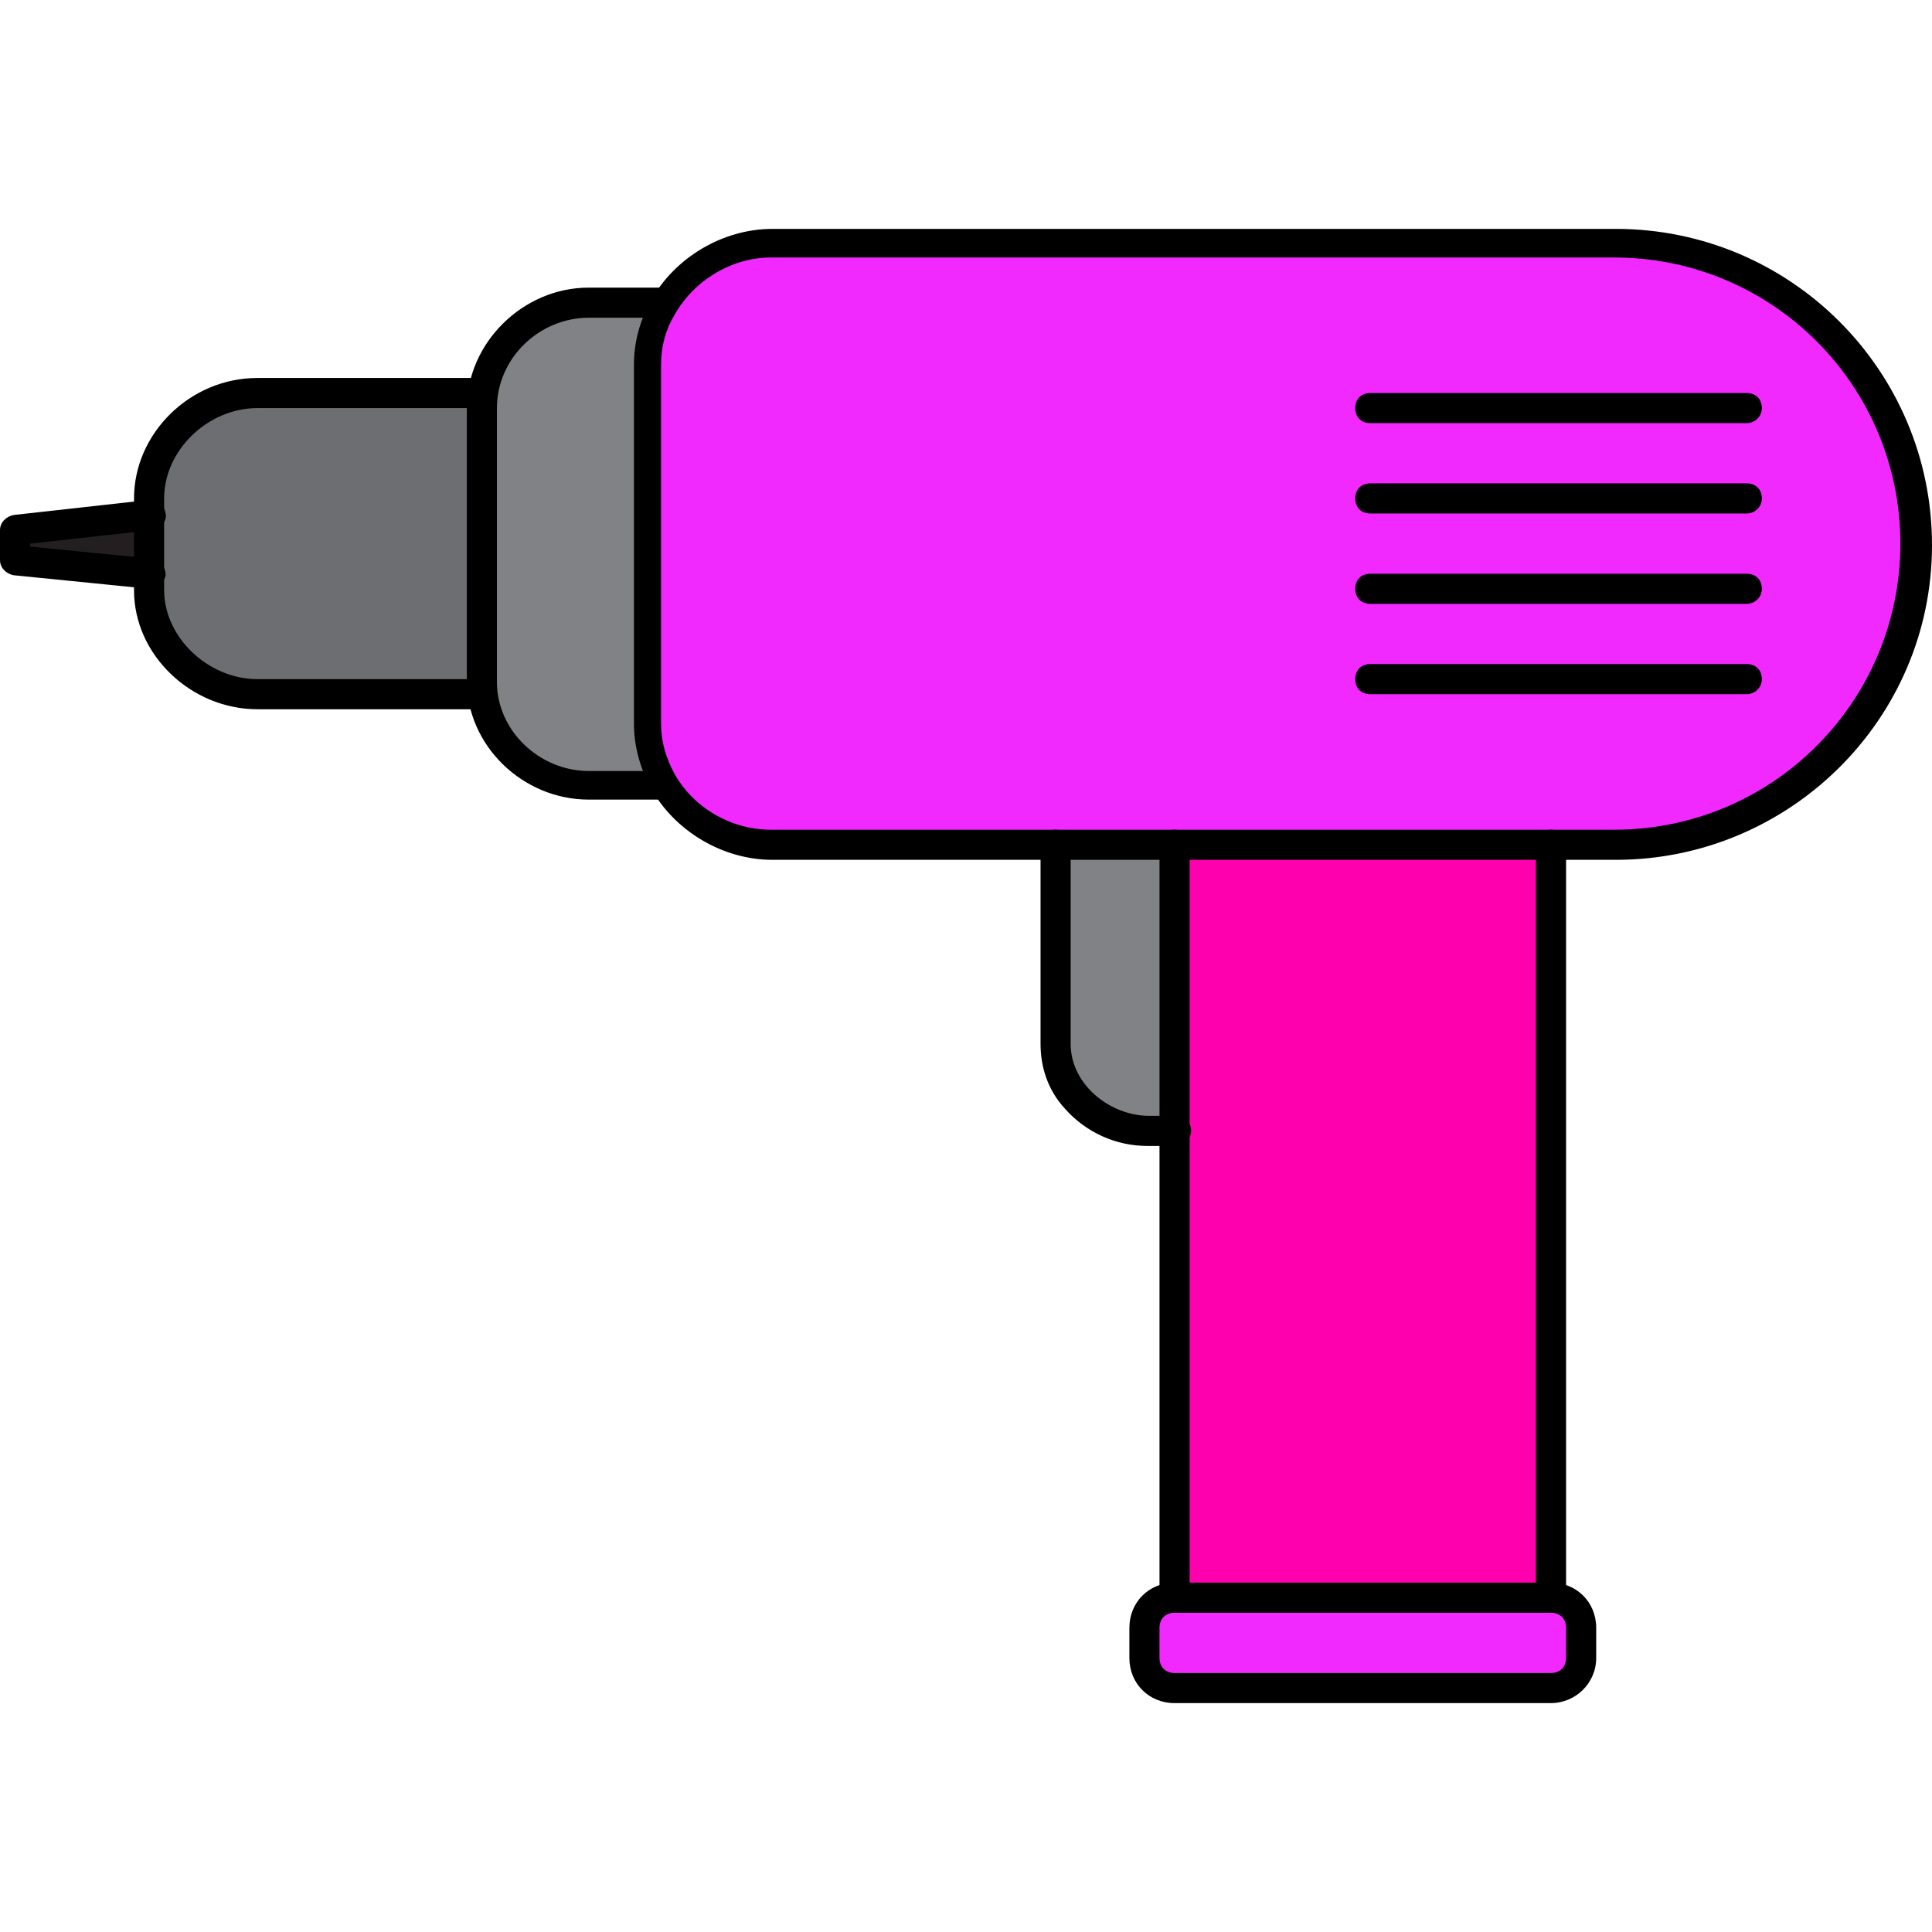
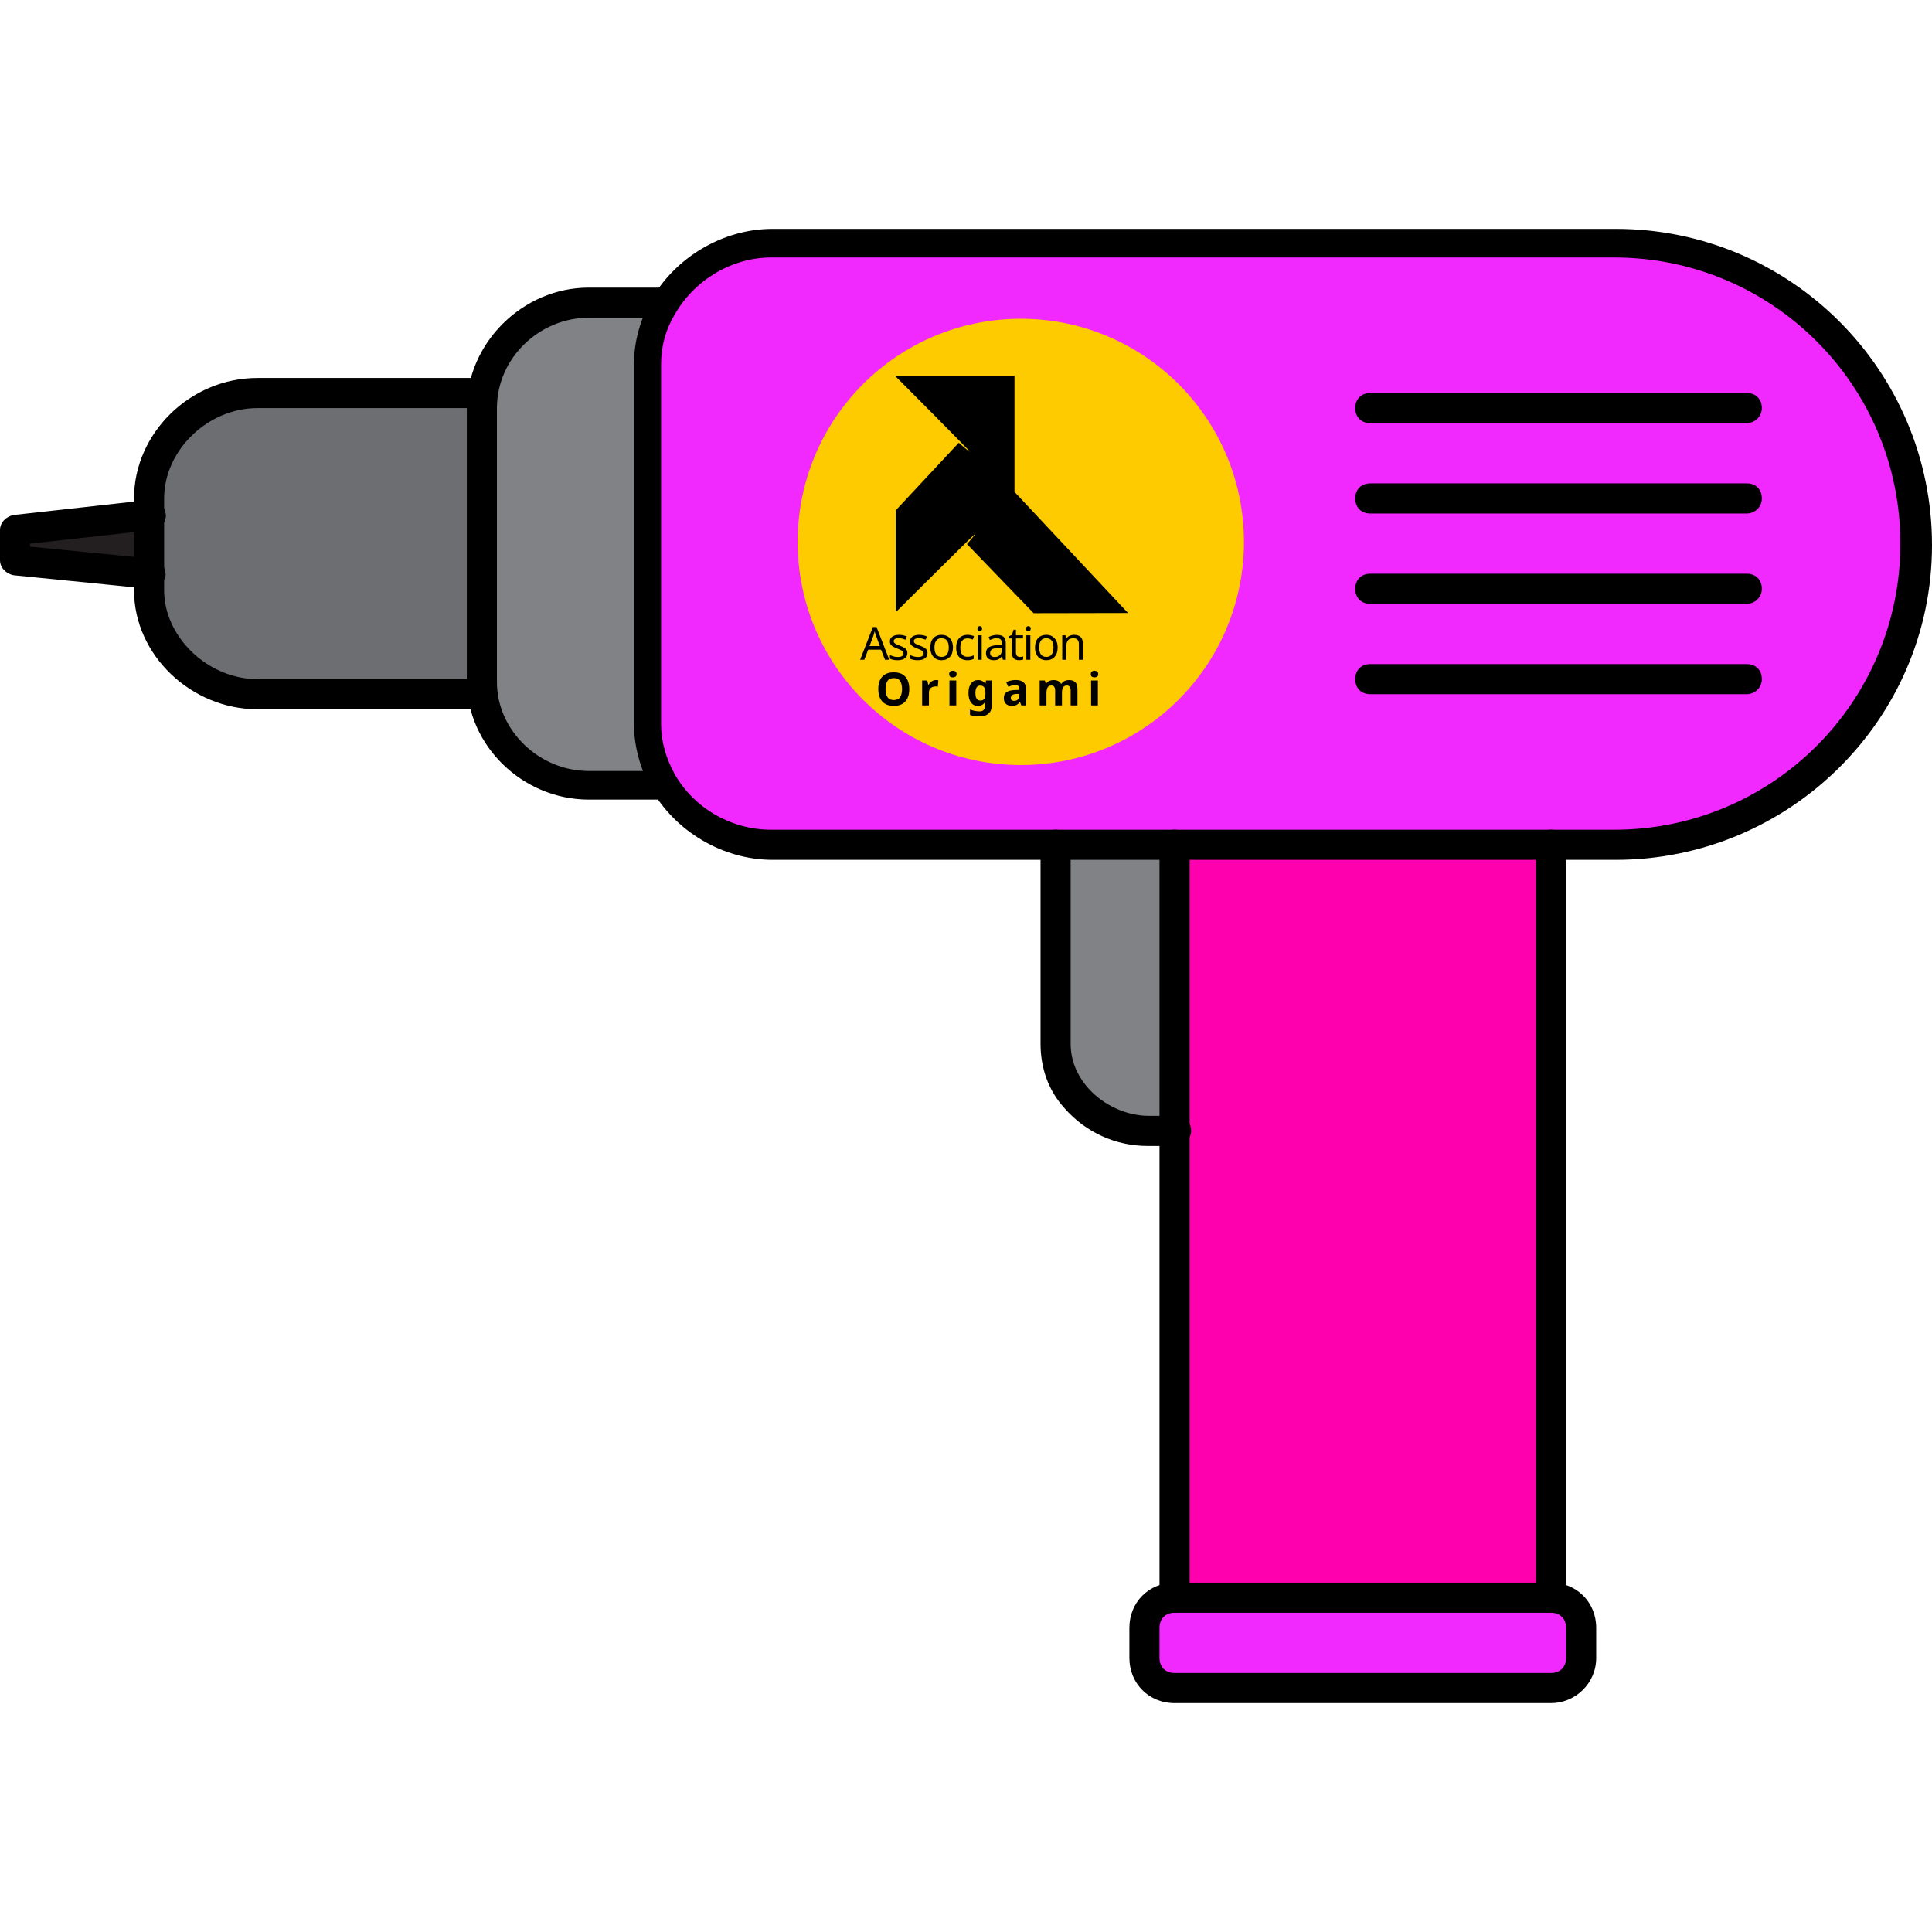
<svg xmlns="http://www.w3.org/2000/svg" height="800px" width="800px" version="1.1" id="Layer_1" viewBox="0 0 513.2 513.2" xml:space="preserve" fill="#000000">
+   <defs id="defs17">
+     <rect x="77.124" y="63.827" width="577.989" height="395.373" id="rect2" />
+     <rect x="196.828" y="142.92" width="289.6" height="201.843" id="rect1" />
+   </defs>
  <g id="SVGRepo_bgCarrier" stroke-width="0" />
  <g id="SVGRepo_tracerCarrier" stroke-linecap="round" stroke-linejoin="round" />
  <g id="SVGRepo_iconCarrier">
-     <path style="fill:#f129ff;" d="M412,424.4c4.4,0,8,3.6,8,8v8c0,4.4-3.6,8-8,8H312c-4.4,0-8-3.6-8-8v-8c0-4.4,3.6-8,8-8H412z" />
-     <polygon style="fill:#ff00ae;" points="412,224.4 412,424.4 312,424.4 312,300.4 312,291.6 312,224.4 " />
-     <path style="fill:#808285;" d="M312,224.4h-32v52.8c0,5.6,2,10.4,5.6,14.4c4.8,5.2,11.6,8.8,19.2,8.8h7.2v-8.8l0,0V224.4z" />
-     <path style="fill:#f129ff;" d="M429.2,64.4H204.8c-12.4,0-23.2,7.2-29.2,17.2c-2.4,4.4-4,9.6-4,15.2v95.6c0,5.6,1.6,10.4,4,15.2 c5.6,10,16.8,17.2,29.2,17.2h74.8h32h100h17.2c44,0,80-36,80-80S473.2,64.4,429.2,64.4z" />
-     <path style="fill:#808285;" d="M176,208.4h-19.6c-15.2,0-28.4-12.4-28.4-27.6v-72.4c0-15.2,13.2-28,28.4-28H176v1.2 c-2.4,4.4-4,9.6-4,15.2v95.6c0,5.6,1.6,10.4,4,15.2V208.4z" />
-     <path style="fill:#6D6E71;" d="M128,184.4H68.4c-15.2,0-28.8-12.4-28.8-27.6v-4.4h0.8l-0.4-16h-0.4v-4c0-15.2,13.6-28,28.8-28h59.2 v4v72.8v3.2H128z" />
-     <polygon style="fill:#231F20;" points="40,136.4 40,152.4 4,148.4 4,140.4 " />
-     <path d="M40,156.4h-0.4l-36-3.6c-2-0.4-3.6-2-3.6-4v-8c0-2,1.6-3.6,3.6-4l36-4c2-0.4,4,1.2,4.4,3.6c0.4,2-1.2,4-3.6,4.4L8,144.4v0.8 l32.4,3.2c2,0.4,3.6,2,3.6,4.4C43.6,154.8,42,156.4,40,156.4z" />
-     <path d="M128,188.4H68.4c-17.6,0-32.8-14.4-32.8-31.6v-24.4c0-17.2,14.8-32,32.8-32h59.2c2.4,0,4,1.6,4,4s-1.6,4-4,4H68.4 c-13.2,0-24.8,11.2-24.8,24v24.4c0,12.4,11.6,23.6,24.8,23.6h59.2c2.4,0,4,1.6,4,4S130,188.4,128,188.4z" />
-     <path d="M176,212.4h-19.6c-17.6,0-32.4-14.4-32.4-31.6v-72.4c0-17.2,14.8-32,32.4-32H176c2.4,0,4,1.6,4,4s-1.6,4-4,4h-19.6 c-13.2,0-24.4,10.8-24.4,24v72.8c0,12.8,11.2,23.6,24.4,23.6H176c2.4,0,4,1.6,4,4S178,212.4,176,212.4z" />
-     <path d="M429.2,228.4h-224c-13.2,0-26-7.6-32.4-19.2c-2.8-5.2-4.4-11.2-4.4-16.8V96.8c0-6,1.6-11.6,4.4-16.8 c6.4-11.6,19.2-19.2,32.4-19.2h224c46.4,0,84,37.6,84,84S475.2,228.4,429.2,228.4z M204.8,68.4c-10.4,0-20.4,6-25.6,15.2 c-2.4,4-3.6,8.4-3.6,13.2v95.6c0,4.4,1.2,8.8,3.6,13.2c5.2,9.2,15.2,14.8,25.6,14.8h224c42,0,76-34,76-76s-34-76-76-76H204.8z" />
-     <path d="M312,304.4h-7.2c-8.4,0-16.4-3.6-22-10c-4.4-4.8-6.4-10.8-6.4-17.2v-52.8c0-2.4,1.6-4,4-4s4,1.6,4,4v52.8 c0,4.4,1.6,8.4,4.8,12c4,4.4,10,7.2,16,7.2h7.2c2.4,0,4,1.6,4,4S314,304.4,312,304.4z" />
-     <path d="M464,160.4H364c-2.4,0-4-1.6-4-4s1.6-4,4-4h100c2.4,0,4,1.6,4,4S466,160.4,464,160.4z" />
-     <path d="M412,428.4c-2.4,0-4-1.6-4-4v-200c0-2.4,1.6-4,4-4s4,1.6,4,4v200C416,426.8,414,428.4,412,428.4z" />
-     <path d="M312,428.4c-2.4,0-4-1.6-4-4v-200c0-2.4,1.6-4,4-4s4,1.6,4,4v200C316,426.8,314,428.4,312,428.4z" />
-     <path d="M412,452.4H312c-6.8,0-12-5.2-12-12v-8c0-6.8,5.2-12,12-12h100c6.8,0,12,5.2,12,12v8C424,447.2,418.4,452.4,412,452.4z M312,428.4c-2.4,0-4,1.6-4,4v8c0,2.4,1.6,4,4,4h100c2.4,0,4-1.6,4-4v-8c0-2.4-1.6-4-4-4H312z" />
-     <path d="M464,112.4H364c-2.4,0-4-1.6-4-4s1.6-4,4-4h100c2.4,0,4,1.6,4,4S466,112.4,464,112.4z" />
-     <path d="M464,136.4H364c-2.4,0-4-1.6-4-4s1.6-4,4-4h100c2.4,0,4,1.6,4,4S466,136.4,464,136.4z" />
-     <path d="M464,184.4H364c-2.4,0-4-1.6-4-4s1.6-4,4-4h100c2.4,0,4,1.6,4,4S466,184.4,464,184.4z" />
+     <path style="fill:#f129ff;" d="M412,424.4c4.4,0,8,3.6,8,8v8c0,4.4-3.6,8-8,8H312c-4.4,0-8-3.6-8-8v-8c0-4.4,3.6-8,8-8H412z" id="path1" />
+     <polygon style="fill:#ff00ae;" points="412,224.4 412,424.4 312,424.4 312,300.4 312,291.6 312,224.4 " id="polygon1" />
+     <path style="fill:#808285;" d="M312,224.4h-32v52.8c0,5.6,2,10.4,5.6,14.4c4.8,5.2,11.6,8.8,19.2,8.8h7.2v-8.8l0,0V224.4z" id="path2" />
+     <path style="fill:#f129ff;" d="M429.2,64.4H204.8c-12.4,0-23.2,7.2-29.2,17.2c-2.4,4.4-4,9.6-4,15.2v95.6c0,5.6,1.6,10.4,4,15.2 c5.6,10,16.8,17.2,29.2,17.2h74.8h32h100h17.2c44,0,80-36,80-80S473.2,64.4,429.2,64.4z" id="path3" />
+     <path style="fill:#808285;" d="M176,208.4h-19.6c-15.2,0-28.4-12.4-28.4-27.6v-72.4c0-15.2,13.2-28,28.4-28H176v1.2 c-2.4,4.4-4,9.6-4,15.2v95.6c0,5.6,1.6,10.4,4,15.2V208.4z" id="path4" />
+     <path style="fill:#6D6E71;" d="M128,184.4H68.4c-15.2,0-28.8-12.4-28.8-27.6v-4.4h0.8l-0.4-16h-0.4v-4c0-15.2,13.6-28,28.8-28h59.2 v4v72.8v3.2H128z" id="path5" />
+     <polygon style="fill:#231F20;" points="40,136.4 40,152.4 4,148.4 4,140.4 " id="polygon5" />
+     <path d="M40,156.4h-0.4l-36-3.6c-2-0.4-3.6-2-3.6-4v-8c0-2,1.6-3.6,3.6-4l36-4c2-0.4,4,1.2,4.4,3.6c0.4,2-1.2,4-3.6,4.4L8,144.4v0.8 l32.4,3.2c2,0.4,3.6,2,3.6,4.4C43.6,154.8,42,156.4,40,156.4z" id="path6" />
+     <path d="M128,188.4H68.4c-17.6,0-32.8-14.4-32.8-31.6v-24.4c0-17.2,14.8-32,32.8-32h59.2c2.4,0,4,1.6,4,4s-1.6,4-4,4H68.4 c-13.2,0-24.8,11.2-24.8,24v24.4c0,12.4,11.6,23.6,24.8,23.6h59.2c2.4,0,4,1.6,4,4S130,188.4,128,188.4z" id="path7" />
+     <path d="M176,212.4h-19.6c-17.6,0-32.4-14.4-32.4-31.6v-72.4c0-17.2,14.8-32,32.4-32H176c2.4,0,4,1.6,4,4s-1.6,4-4,4h-19.6 c-13.2,0-24.4,10.8-24.4,24v72.8c0,12.8,11.2,23.6,24.4,23.6H176c2.4,0,4,1.6,4,4S178,212.4,176,212.4z" id="path8" />
+     <path d="M429.2,228.4h-224c-13.2,0-26-7.6-32.4-19.2c-2.8-5.2-4.4-11.2-4.4-16.8V96.8c0-6,1.6-11.6,4.4-16.8 c6.4-11.6,19.2-19.2,32.4-19.2h224c46.4,0,84,37.6,84,84S475.2,228.4,429.2,228.4z M204.8,68.4c-10.4,0-20.4,6-25.6,15.2 c-2.4,4-3.6,8.4-3.6,13.2v95.6c0,4.4,1.2,8.8,3.6,13.2c5.2,9.2,15.2,14.8,25.6,14.8h224c42,0,76-34,76-76s-34-76-76-76H204.8z" id="path9" />
+     <path d="M312,304.4h-7.2c-8.4,0-16.4-3.6-22-10c-4.4-4.8-6.4-10.8-6.4-17.2v-52.8c0-2.4,1.6-4,4-4s4,1.6,4,4v52.8 c0,4.4,1.6,8.4,4.8,12c4,4.4,10,7.2,16,7.2h7.2c2.4,0,4,1.6,4,4S314,304.4,312,304.4z" id="path10" />
+     <path d="M464,160.4H364c-2.4,0-4-1.6-4-4s1.6-4,4-4h100c2.4,0,4,1.6,4,4S466,160.4,464,160.4z" id="path11" />
+     <path d="M412,428.4c-2.4,0-4-1.6-4-4v-200c0-2.4,1.6-4,4-4s4,1.6,4,4v200C416,426.8,414,428.4,412,428.4z" id="path12" />
+     <path d="M312,428.4c-2.4,0-4-1.6-4-4v-200c0-2.4,1.6-4,4-4s4,1.6,4,4v200C316,426.8,314,428.4,312,428.4z" id="path13" />
+     <path d="M412,452.4H312c-6.8,0-12-5.2-12-12v-8c0-6.8,5.2-12,12-12h100c6.8,0,12,5.2,12,12v8C424,447.2,418.4,452.4,412,452.4z M312,428.4c-2.4,0-4,1.6-4,4v8c0,2.4,1.6,4,4,4h100c2.4,0,4-1.6,4-4v-8c0-2.4-1.6-4-4-4H312z" id="path14" />
+     <path d="M464,112.4H364c-2.4,0-4-1.6-4-4s1.6-4,4-4h100c2.4,0,4,1.6,4,4S466,112.4,464,112.4z" id="path15" />
+     <path d="M464,136.4H364c-2.4,0-4-1.6-4-4s1.6-4,4-4h100c2.4,0,4,1.6,4,4S466,136.4,464,136.4z" id="path16" />
+     <path d="M464,184.4H364c-2.4,0-4-1.6-4-4s1.6-4,4-4h100c2.4,0,4,1.6,4,4S466,184.4,464,184.4z" id="path17" />
+   </g>
+   <g id="g4" transform="matrix(0.4854058,0,0,0.4854058,211.2373,84.24414)">
+     <g id="g3">
+       <circle style="opacity:1;fill:#fdcb00;fill-opacity:1;stroke:none;stroke-width:17.378;stroke-linecap:square;stroke-dashoffset:1.002;paint-order:fill markers stroke" id="path2-5" cx="123.443" cy="123" r="122.114" />
+     </g>
+     <path style="fill:#000000" d="m 93.992,124.19 c 0,0 4.804,-5.459 4.574,-5.689 C 98.336,118.271 55,161.484 55,161.484 V 105.732 L 89.5,68.743 c 0,0 5.732,5.121 5.999,4.854 C 95.765,73.331 54.516,32 54.516,32 H 120 V 95.635 L 182.118,161.902 130.469,162 Z" id="path1-3" />
+     <text xml:space="preserve" style="font-style:normal;font-variant:normal;font-weight:bold;font-stretch:normal;font-size:24.973px;line-height:1;font-family:Montserrat;-inkscape-font-specification:'Montserrat Bold';text-align:center;writing-mode:lr-tb;direction:ltr;text-anchor:middle;fill:#000000;fill-opacity:1;stroke-width:11.143;stroke-linecap:square;stroke-dashoffset:1.002;paint-order:fill markers stroke" x="120.204" y="187.496" id="text3">
+       <tspan id="tspan2" x="120.204" y="187.496" style="font-style:normal;font-variant:normal;font-weight:300;font-stretch:normal;line-height:1;font-family:Montserrat;-inkscape-font-specification:'Montserrat Light';letter-spacing:-0.953px;stroke-width:11.143">Association</tspan>
+       <tspan x="122.014" y="212.468" id="tspan3" style="font-style:normal;font-variant:normal;font-weight:900;font-stretch:normal;line-height:1;font-family:Montserrat;-inkscape-font-specification:'Montserrat Heavy';letter-spacing:3.618px;stroke-width:11.143">Origami</tspan>
+     </text>
+     <text xml:space="preserve" id="text2" style="font-style:italic;font-weight:bold;font-size:192px;line-height:0.9;font-family:'Comic Sans MS';-inkscape-font-specification:'Comic Sans MS Bold Italic';text-align:center;writing-mode:lr-tb;direction:ltr;white-space:pre;shape-inside:url(#rect2);display:inline;opacity:1;fill:#fdcb00;fill-opacity:1;stroke:none;stroke-width:13.088;stroke-linecap:square;stroke-dashoffset:1.002;paint-order:fill markers stroke" transform="scale(0.492)" />
+     <text xml:space="preserve" id="text1" style="font-style:normal;font-variant:normal;font-weight:bold;font-stretch:normal;font-size:29.333px;line-height:0.9;font-family:Montserrat;-inkscape-font-specification:'Montserrat Bold';text-align:center;writing-mode:lr-tb;direction:ltr;white-space:pre;shape-inside:url(#rect1);display:inline;fill:#fdcb00;stroke-width:13.088;stroke-linecap:square;stroke-dashoffset:1.002;paint-order:fill markers stroke" transform="scale(0.492)" />
  </g>
</svg>
